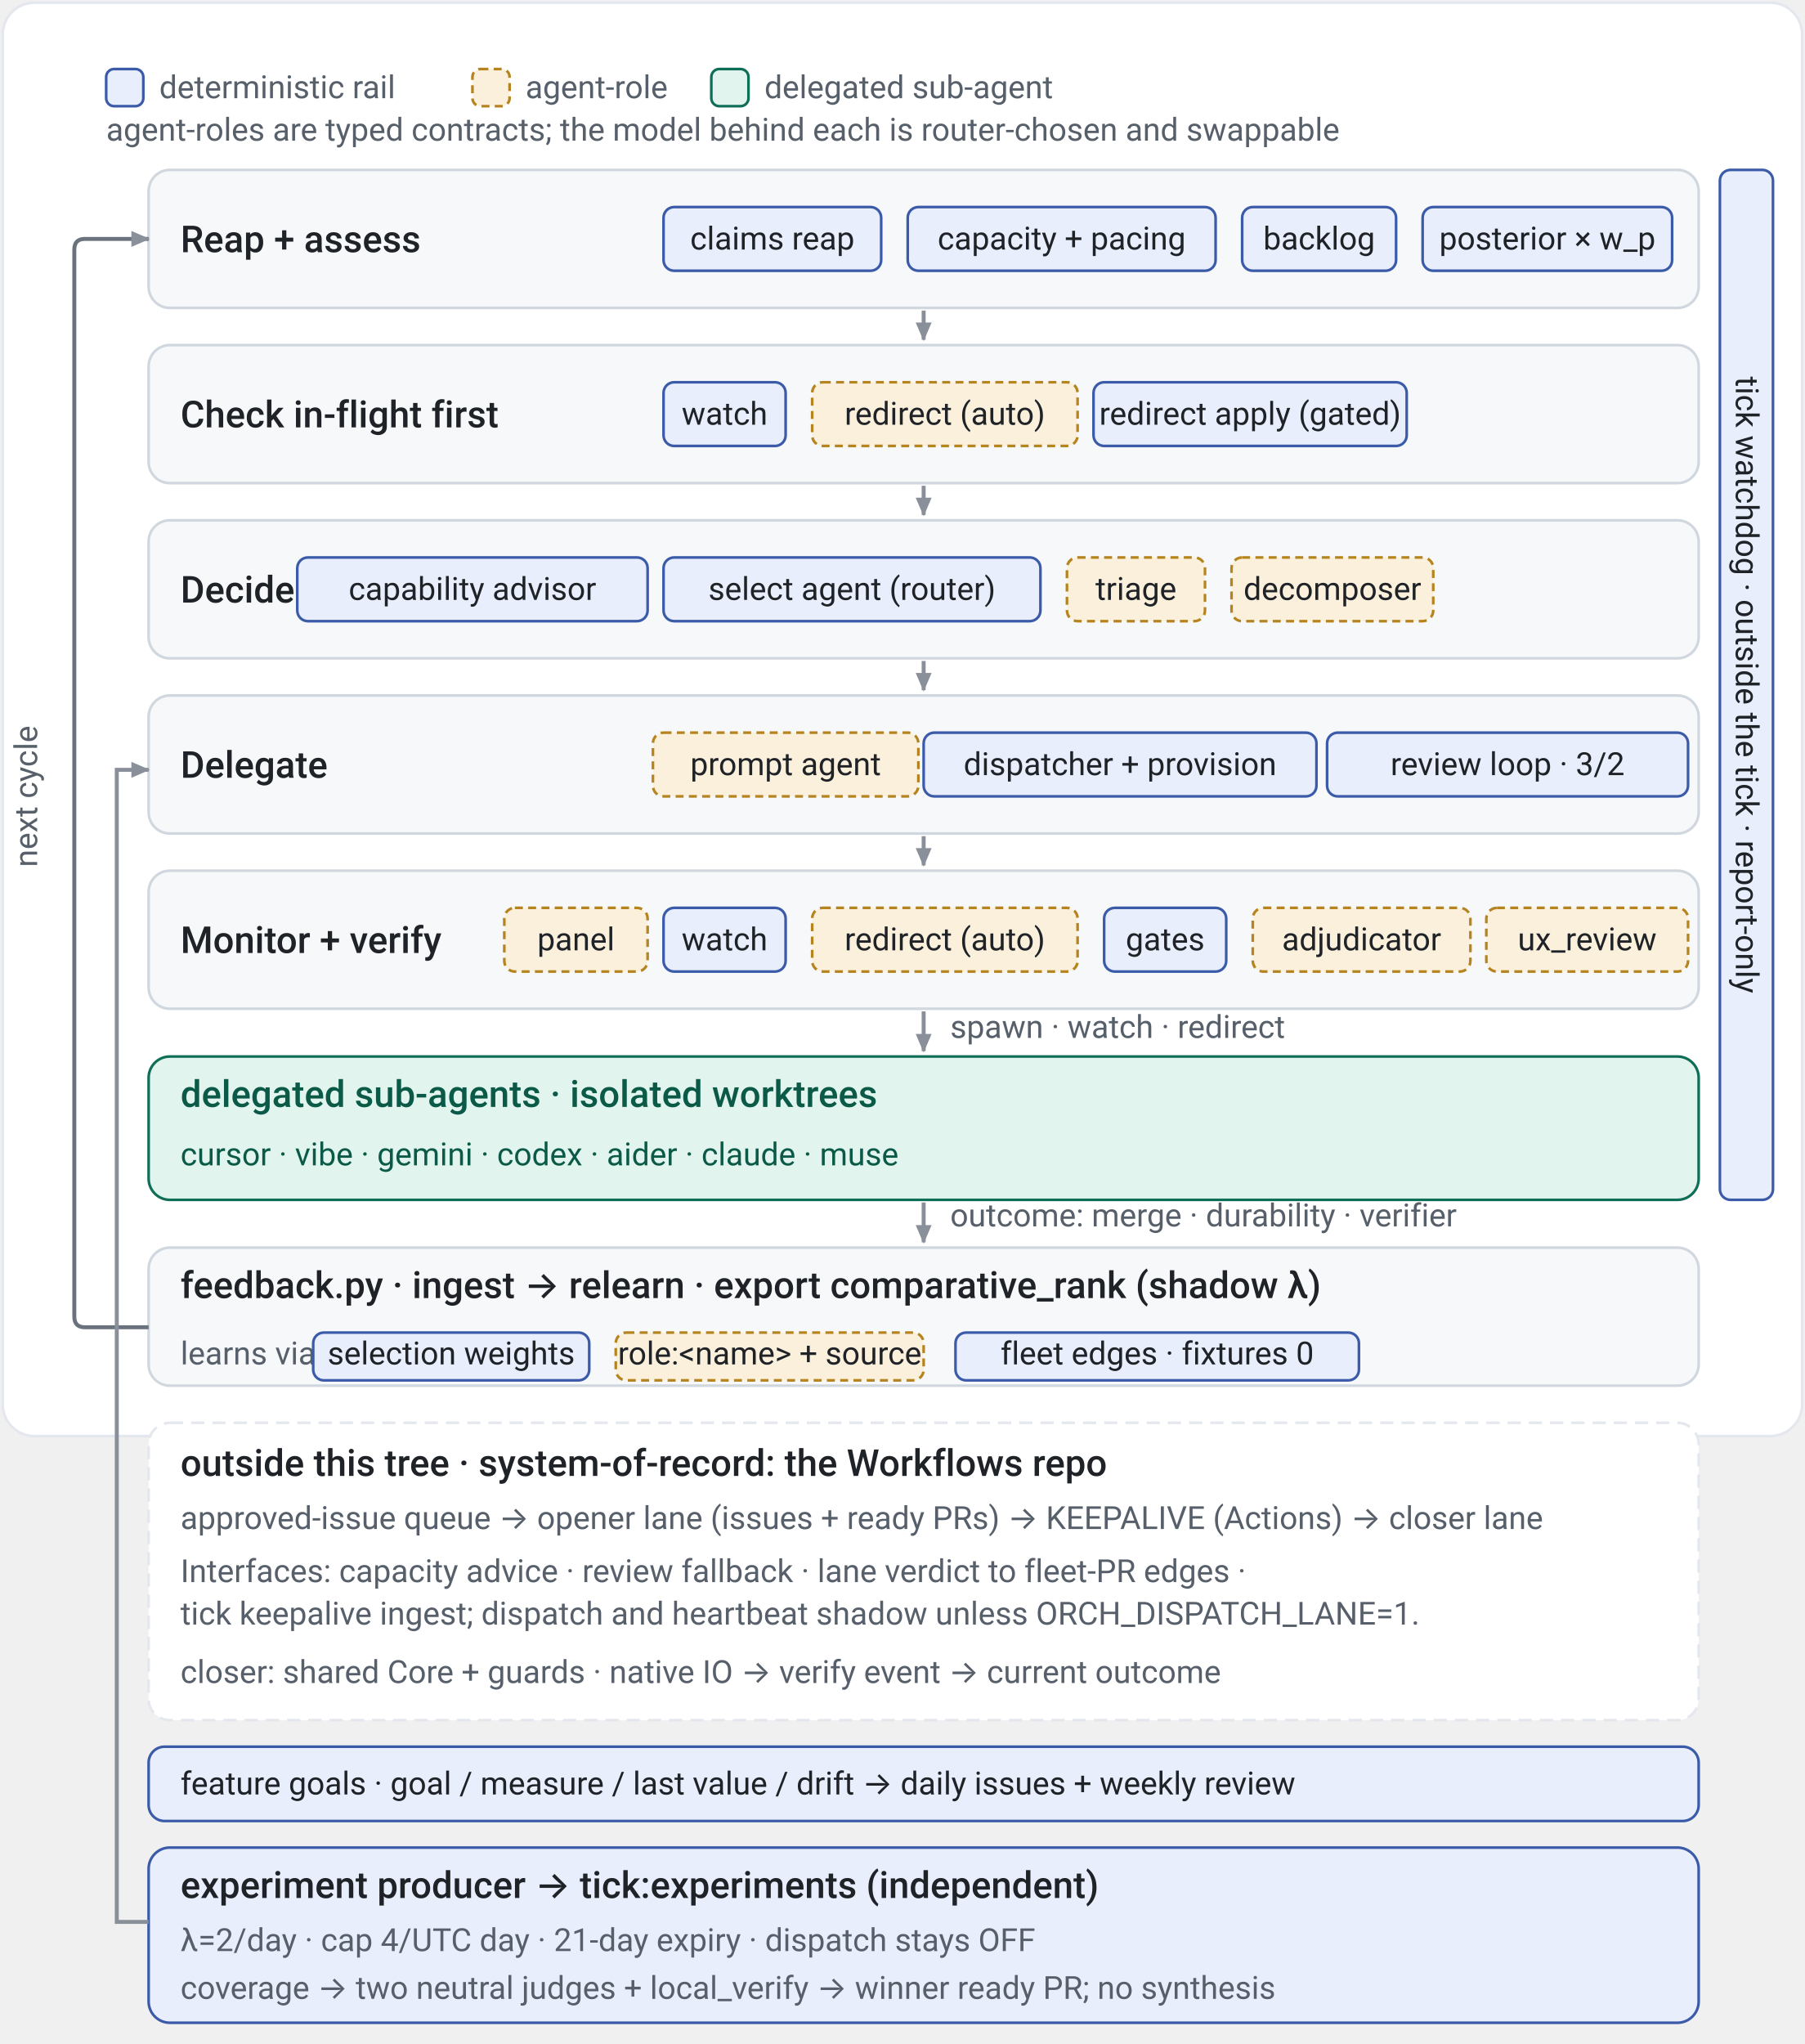
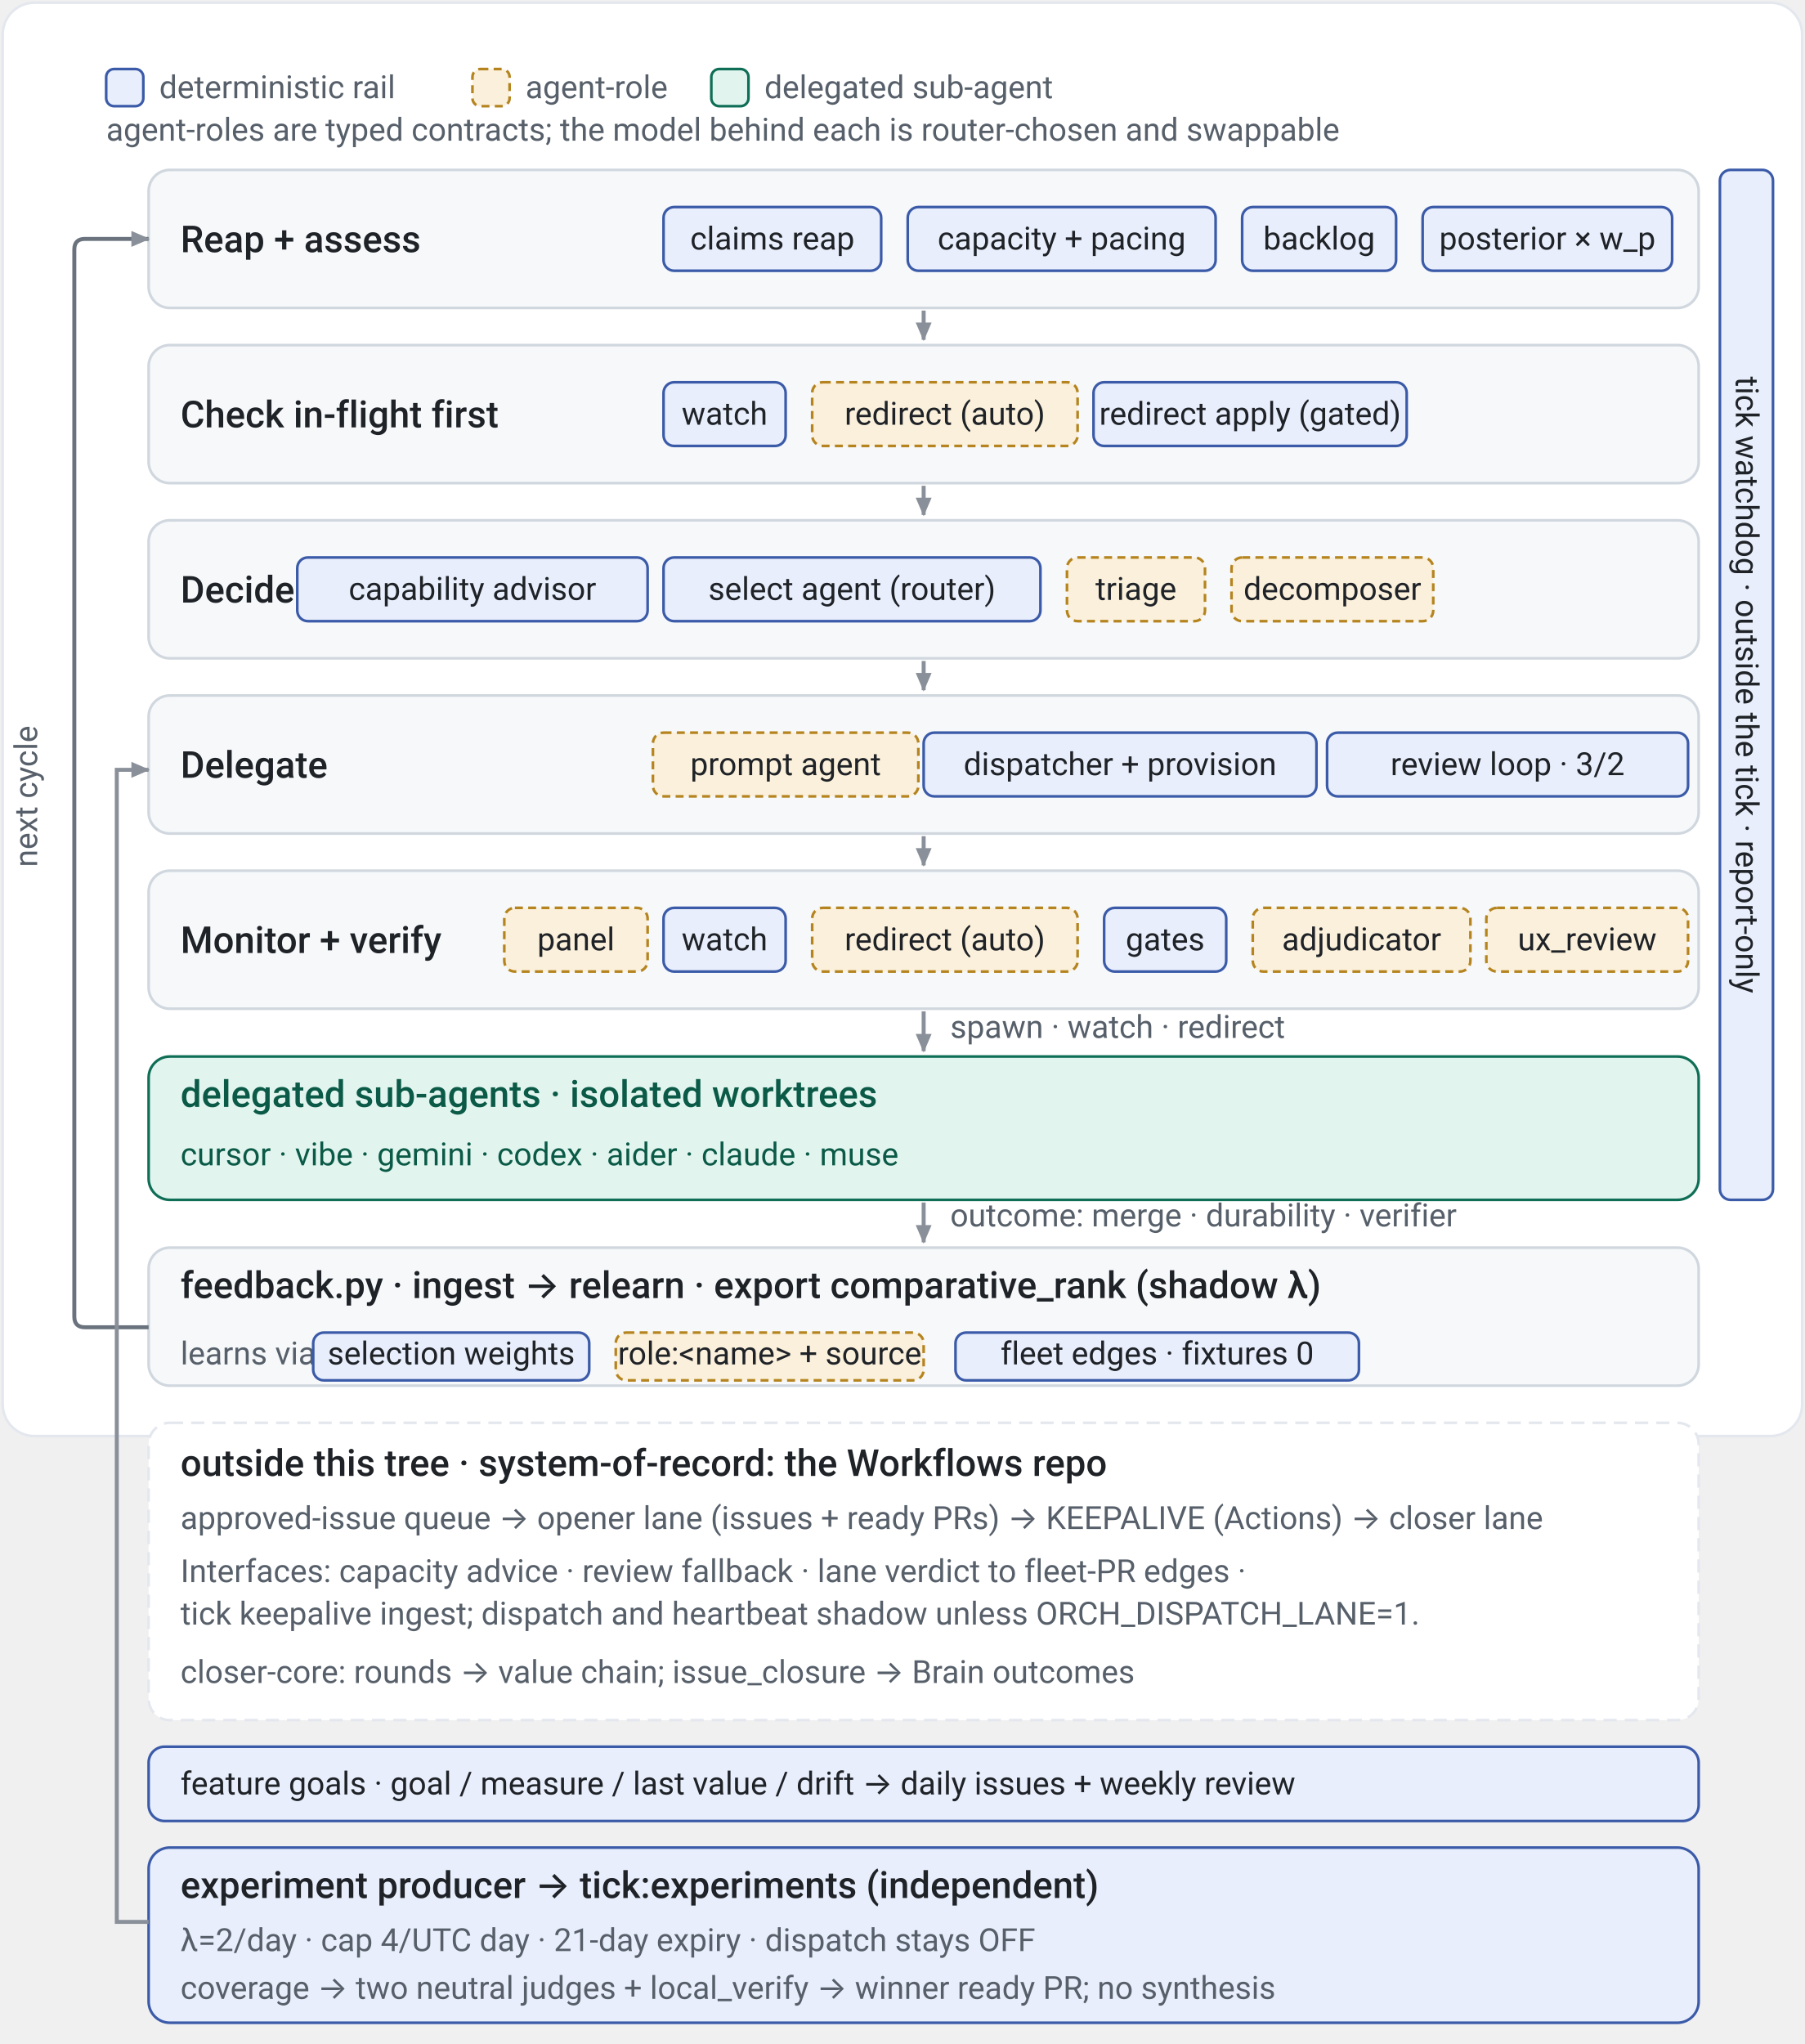
<svg xmlns="http://www.w3.org/2000/svg" width="680" viewBox="0 0 680 770" role="img">
  <style>
  .bg{fill:#ffffff;stroke:#e4e8ee;}
  .t,.th,.subhead{font:500 14px ui-sans-serif,system-ui,-apple-system,"Segoe UI",Roboto,sans-serif;fill:#1f2328;}
  .subhead{fill:#0b5a47;}
  .ts{font:400 12px ui-sans-serif,system-ui,-apple-system,"Segoe UI",Roboto,sans-serif;fill:#57606a;}
  .ct{font:400 12px ui-sans-serif,system-ui,-apple-system,"Segoe UI",Roboto,sans-serif;fill:#1f2328;}
  .ctsub{font:400 12px ui-sans-serif,system-ui,-apple-system,"Segoe UI",Roboto,sans-serif;fill:#0b5a47;}
  .stage{fill:#f6f8fa;stroke:#d0d7de;}
  .rail{fill:#e8eefb;stroke:#3b5ba9;}
  .role{fill:#fbf0db;stroke:#b5841f;stroke-dasharray:3 2;}
  .sub{fill:#e1f5ee;stroke:#0f6e56;}
  .arrow{stroke:#8a9099;stroke-width:1.5;fill:none;}
  .return{stroke:#6a737d;stroke-width:1.5;fill:none;}
</style>
  <defs>
    <marker id="ah" markerWidth="9" markerHeight="9" refX="6.5" refY="3" orient="auto" markerUnits="userSpaceOnUse">
      <path d="M0,0 L7,3 L0,6 Z" fill="#8a9099" />
    </marker>
  </defs>
  <rect class="bg" x="1" y="1" width="678" height="540" rx="12" />
  <rect class="rail" x="40" y="26" width="14" height="14" rx="3" />
  <text class="ts" x="60" y="37">deterministic rail</text>
  <rect class="role" x="178" y="26" width="14" height="14" rx="3" />
  <text class="ts" x="198" y="37">agent-role</text>
  <rect class="sub" x="268" y="26" width="14" height="14" rx="3" />
  <text class="ts" x="288" y="37">delegated sub-agent</text>
  <text class="ts" x="40" y="53">agent-roles are typed contracts; the model behind each is router-chosen and swappable</text>
  <rect class="stage" x="56" y="64" width="584" height="52" rx="8" />
  <text class="th" x="68" y="95">Reap + assess</text>
  <rect class="rail" x="250" y="78" width="82" height="24" rx="4" />
  <text class="ct" x="291" y="94" text-anchor="middle">claims reap</text>
  <rect class="rail" x="342" y="78" width="116" height="24" rx="4" />
  <text class="ct" x="400" y="94" text-anchor="middle">capacity + pacing</text>
  <rect class="rail" x="468" y="78" width="58" height="24" rx="4" />
  <text class="ct" x="497" y="94" text-anchor="middle">backlog</text>
  <rect class="rail" x="536" y="78" width="94" height="24" rx="4" />
  <text class="ct" x="583" y="94" text-anchor="middle">posterior × w_p</text>
  <rect class="stage" x="56" y="130" width="584" height="52" rx="8" />
  <text class="th" x="68" y="161">Check in-flight first</text>
  <rect class="rail" x="250" y="144" width="46" height="24" rx="4" />
  <text class="ct" x="273" y="160" text-anchor="middle">watch</text>
  <rect class="role" x="306" y="144" width="100" height="24" rx="4" />
  <text class="ct" x="356" y="160" text-anchor="middle">redirect (auto)</text>
  <rect class="rail" x="412" y="144" width="118" height="24" rx="4" />
  <text class="ct" x="471" y="160" text-anchor="middle">redirect apply (gated)</text>
  <g />
  <rect class="stage" x="56" y="196" width="584" height="52" rx="8" />
  <text class="th" x="68" y="227">Decide</text>
  <rect class="rail" x="112" y="210" width="132" height="24" rx="4" />
  <text class="ct" x="178" y="226" text-anchor="middle">capability advisor</text>
  <rect class="rail" x="250" y="210" width="142" height="24" rx="4" />
  <text class="ct" x="321" y="226" text-anchor="middle">select agent (router)</text>
  <rect class="role" x="402" y="210" width="52" height="24" rx="4" />
  <text class="ct" x="428" y="226" text-anchor="middle">triage</text>
  <rect class="role" x="464" y="210" width="76" height="24" rx="4" />
  <text class="ct" x="502" y="226" text-anchor="middle">decomposer</text>
  <rect class="stage" x="56" y="262" width="584" height="52" rx="8" />
  <text class="th" x="68" y="293">Delegate</text>
  <rect class="role" x="246" y="276" width="100" height="24" rx="4" />
  <text class="ct" x="296" y="292" text-anchor="middle">prompt agent</text>
  <rect class="rail" x="348" y="276" width="148" height="24" rx="4" />
  <text class="ct" x="422" y="292" text-anchor="middle">dispatcher + provision</text>
  <rect class="rail" x="500" y="276" width="136" height="24" rx="4" />
  <text class="ct" x="568" y="292" text-anchor="middle">review loop · 3/2</text>
  <g />
  <rect class="stage" x="56" y="328" width="584" height="52" rx="8" />
  <text class="th" x="68" y="359">Monitor + verify</text>
  <rect class="rail" x="250" y="342" width="46" height="24" rx="4" />
  <text class="ct" x="273" y="358" text-anchor="middle">watch</text>
  <rect class="role" x="306" y="342" width="100" height="24" rx="4" />
  <text class="ct" x="356" y="358" text-anchor="middle">redirect (auto)</text>
  <rect class="rail" x="416" y="342" width="46" height="24" rx="4" />
  <text class="ct" x="439" y="358" text-anchor="middle">gates</text>
  <rect class="role" x="472" y="342" width="82" height="24" rx="4" />
  <text class="ct" x="513" y="358" text-anchor="middle">adjudicator</text>
  <rect class="role" x="560" y="342" width="76" height="24" rx="4" />
  <text class="ct" x="598" y="358" text-anchor="middle">ux_review</text>
  <g>
    <rect class="role" x="190" y="342" width="54" height="24" rx="4" />
    <text class="ct" x="217" y="358" text-anchor="middle">panel</text>
  </g>
  <line class="arrow" x1="348" y1="117" x2="348" y2="128" marker-end="url(#ah)" />
  <line class="arrow" x1="348" y1="183" x2="348" y2="194" marker-end="url(#ah)" />
  <line class="arrow" x1="348" y1="249" x2="348" y2="260" marker-end="url(#ah)" />
  <line class="arrow" x1="348" y1="315" x2="348" y2="326" marker-end="url(#ah)" />
  <line class="arrow" x1="348" y1="381" x2="348" y2="396" marker-end="url(#ah)" />
  <text class="ts" x="358" y="391">spawn · watch · redirect</text>
  <rect class="sub" x="56" y="398" width="584" height="54" rx="8" />
  <text class="subhead" x="68" y="417">delegated sub-agents · isolated worktrees</text>
  <text class="ctsub" x="68" y="439">cursor · vibe · gemini · codex · aider · claude · muse</text>
  <line class="arrow" x1="348" y1="453" x2="348" y2="468" marker-end="url(#ah)" />
  <text class="ts" x="358" y="462">outcome: merge · durability · verifier</text>
  <g id="comparative-routing-shadow">
</g>
  <rect class="stage" x="56" y="470" width="584" height="52" rx="8" />
  <text class="th" x="68" y="489">feedback.py · ingest → relearn · export comparative_rank (shadow λ)</text>
  <text class="ts" x="68" y="514">learns via outcomes:</text>
  <rect class="rail" x="118" y="502" width="104" height="18" rx="4" />
  <text class="ct" x="170" y="514" text-anchor="middle">selection weights</text>
  <rect class="role" x="232" y="502" width="116" height="18" rx="4" />
  <text class="ct" x="290" y="514" text-anchor="middle">role:&lt;name&gt; + source</text>
  <rect class="rail" x="360" y="502" width="152" height="18" rx="4" />
  <text class="ct" x="436" y="514" text-anchor="middle">fleet edges · fixtures 0</text>
  <path class="return" d="M56,500 L32,500 Q28,500 28,496 L28,94 Q28,90 32,90 L56,90" marker-end="url(#ah)" />
  <text class="ts" x="14" y="300" text-anchor="middle" transform="rotate(-90 14 300)">next cycle</text>
  <rect class="rail" x="648" y="64" width="20" height="388" rx="4" />
  <text class="ct" x="654" y="258" text-anchor="middle" transform="rotate(90 654 258)">tick watchdog · outside the tick · report-only</text>
  <rect class="bg" x="56" y="536" width="584" height="112" rx="8" stroke-dasharray="5 3" />
  <text class="th" x="68" y="556">outside this tree · system-of-record: the Workflows repo</text>
  <text class="ts" x="68" y="576">approved-issue queue → opener lane (issues + ready PRs) → KEEPALIVE (Actions) → closer lane</text>
  <text class="ts" x="68" y="596">Interfaces: capacity advice · review fallback · lane verdict to fleet-PR edges ·</text>
  <text class="ts" x="68" y="612">tick keepalive ingest; dispatch and heartbeat shadow unless ORCH_DISPATCH_LANE=1.</text>
-   <text class="ts" x="68" y="634">closer: shared Core + guards · native IO → verify event → current outcome</text>
+   <text class="ts" x="68" y="634">closer-core: rounds → value chain; issue_closure → Brain outcomes</text>
  <g id="feature-goals-feedback">
    <rect class="rail" x="56" y="658" width="584" height="28" rx="6" />
    <text class="ct" x="68" y="676">feature goals · goal / measure / last value / drift → daily issues + weekly review</text>
  </g>
  <rect class="rail" x="56" y="696" width="584" height="66" rx="8" />
  <text class="th" x="68" y="715">experiment producer → tick:experiments (independent)</text>
  <text class="ts" x="68" y="735">λ=2/day · cap 4/UTC day · 21-day expiry · dispatch stays OFF</text>
  <text class="ts" x="68" y="753">coverage → two neutral judges + local_verify → winner ready PR; no synthesis</text>
  <path class="arrow" d="M56,724 L44,724 L44,290 L56,290" marker-end="url(#ah)" />
  <g id="native-handoff-contract" />
</svg>
